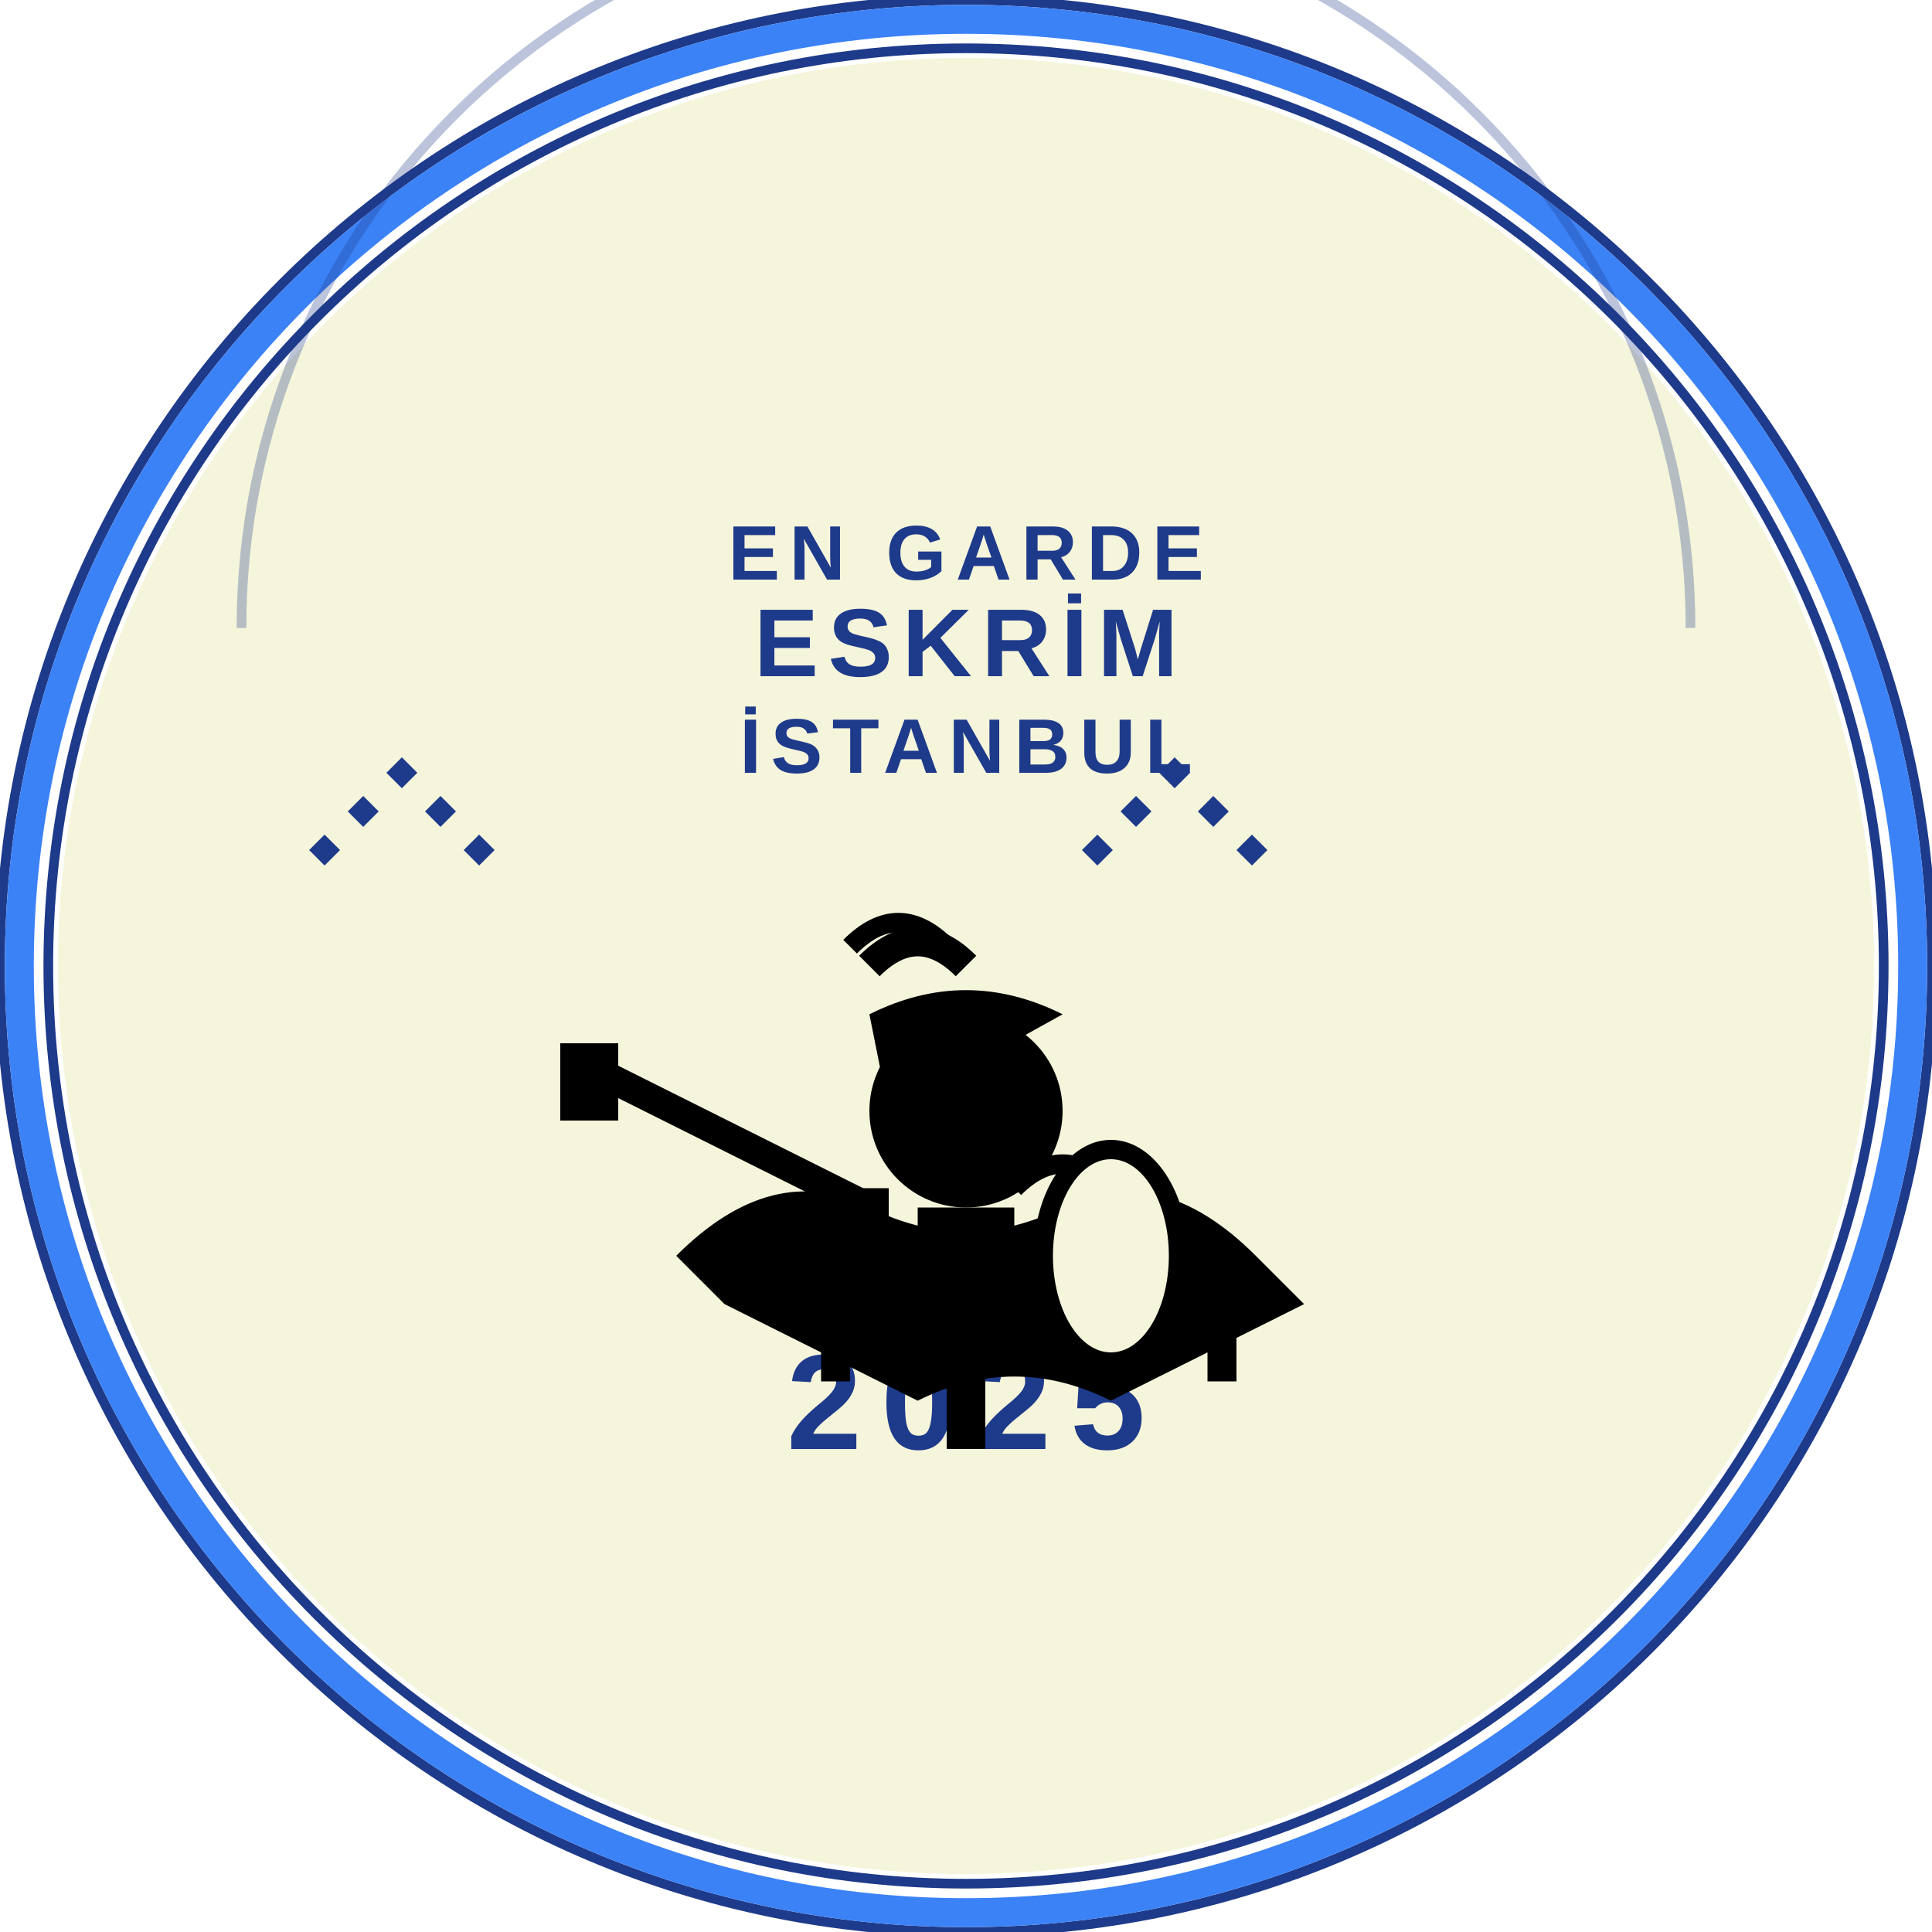
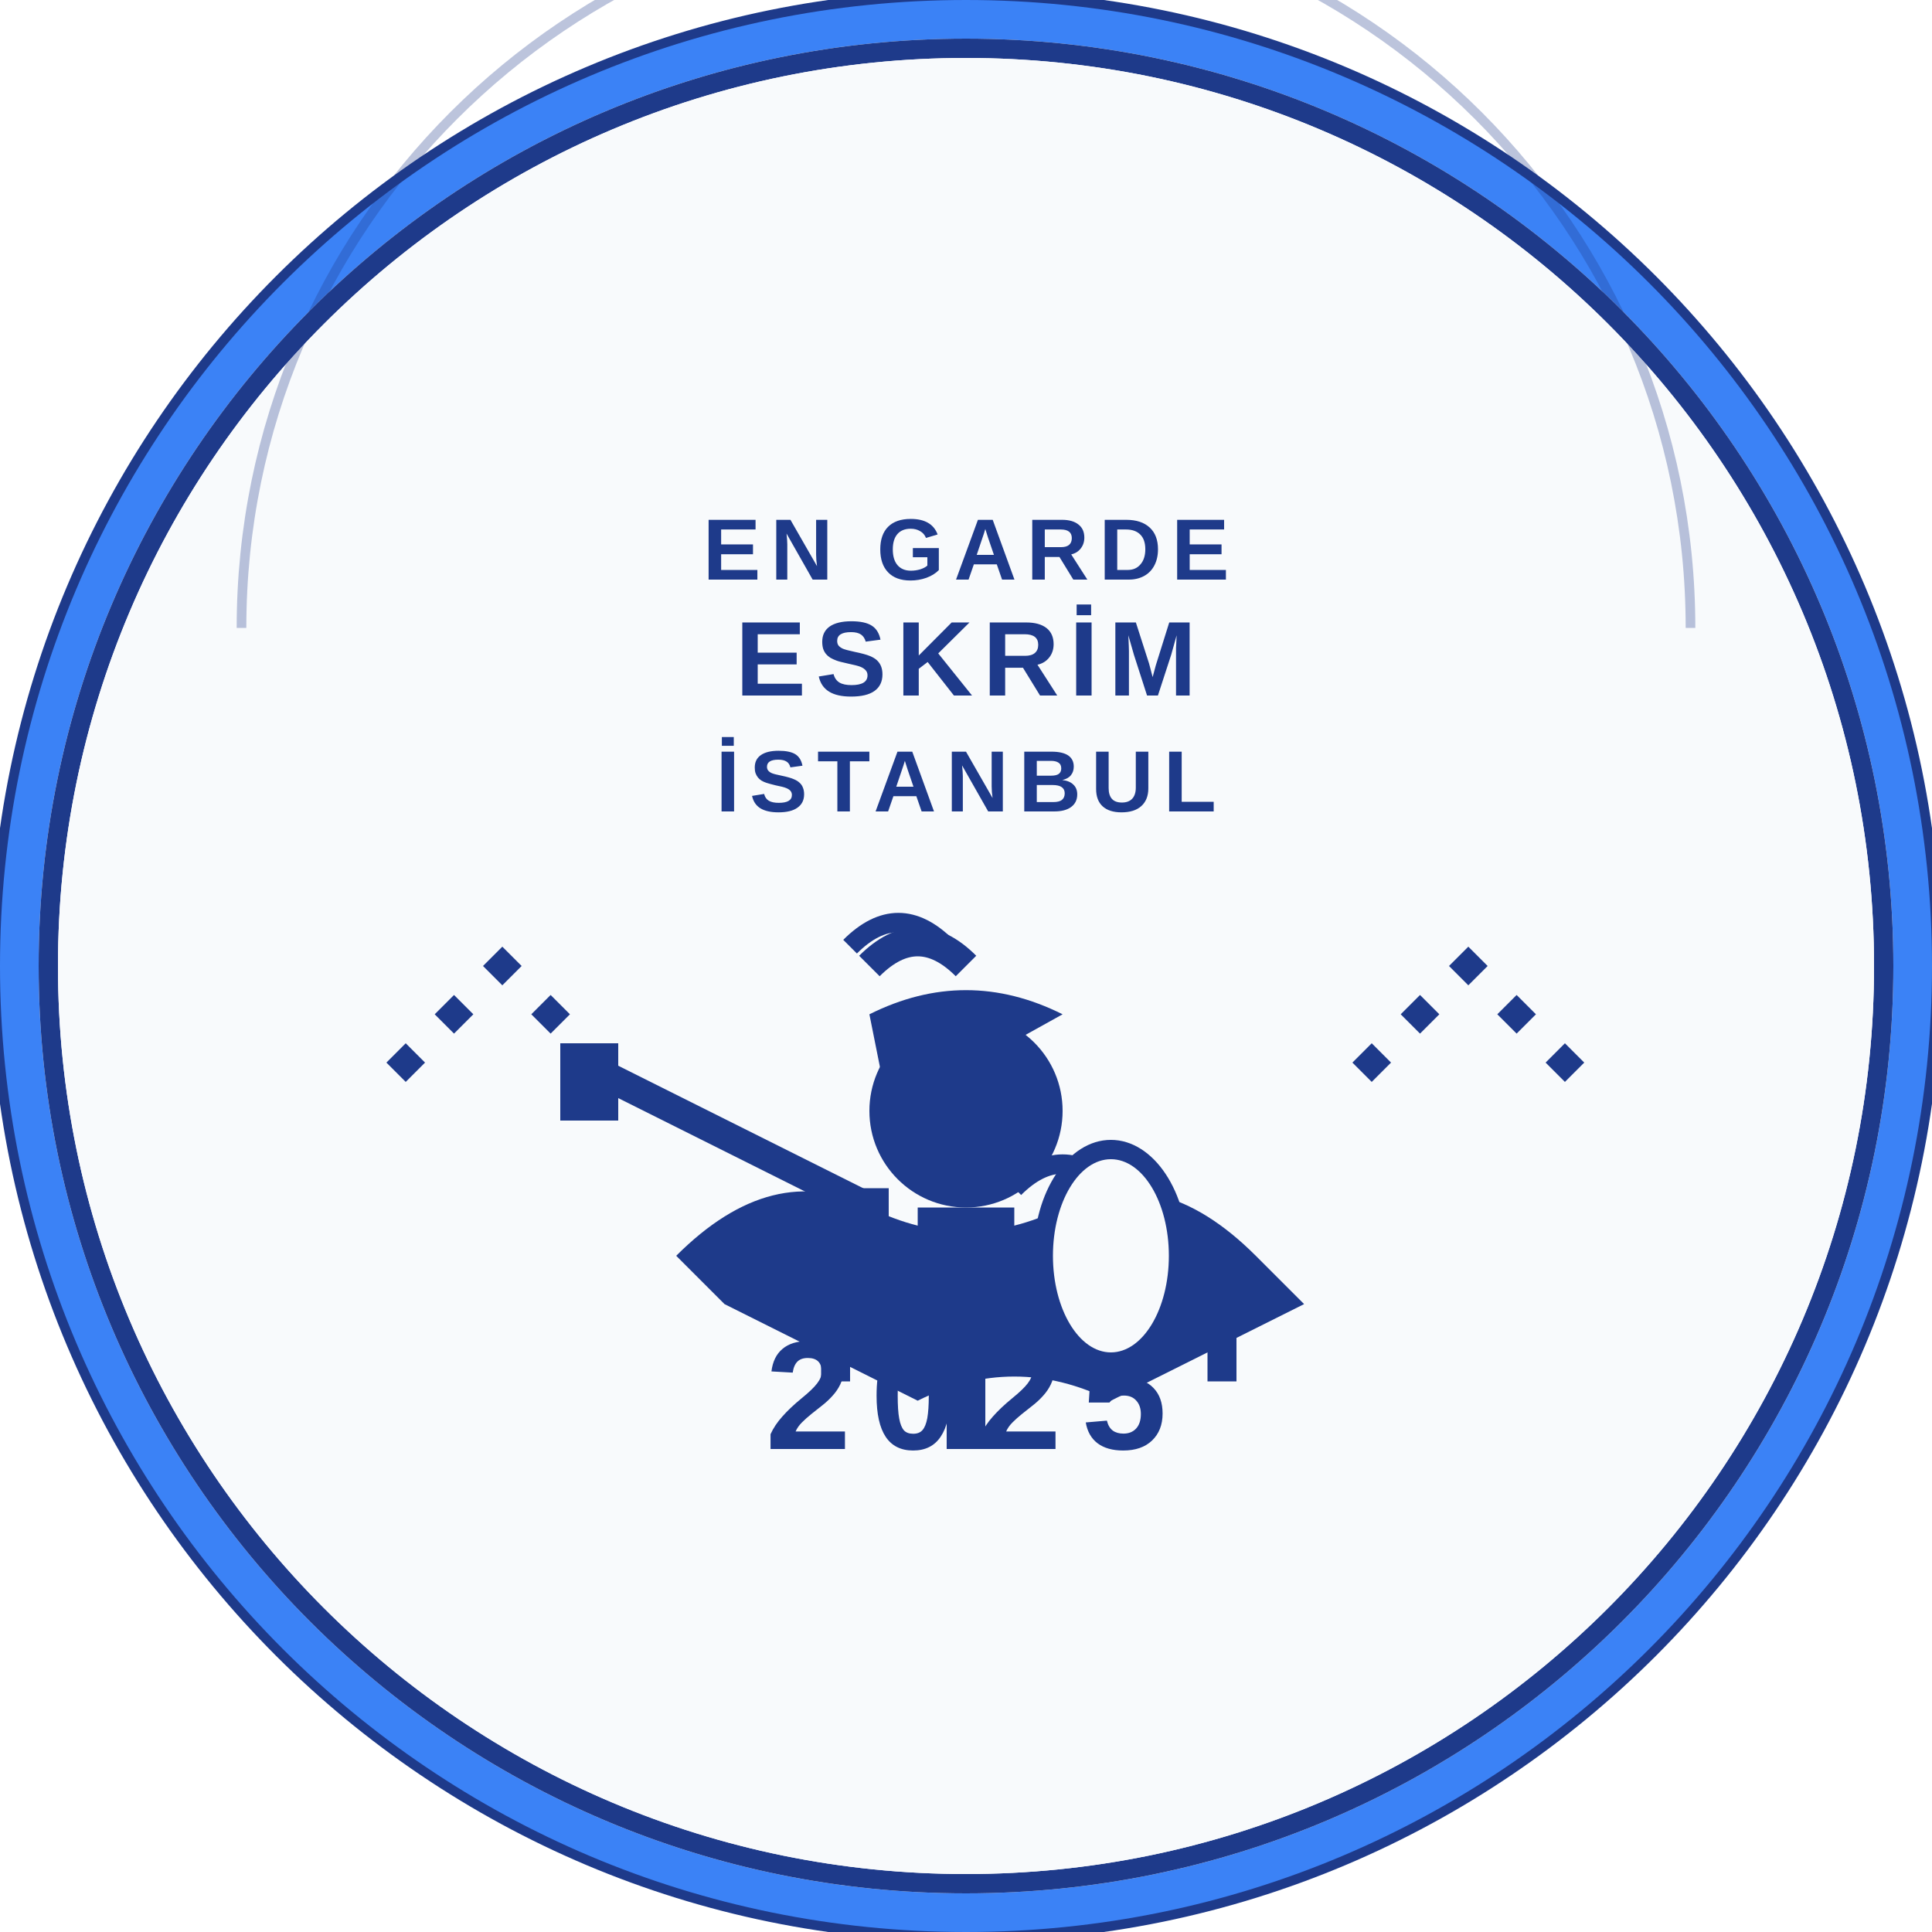
<svg xmlns="http://www.w3.org/2000/svg" width="200" height="200" viewBox="0 0 200 200">
  <defs>
    <clipPath id="circleClip">
      <circle cx="100" cy="100" r="95" />
    </clipPath>
  </defs>
-   <circle cx="100" cy="100" r="100" fill="none" stroke="#1e3a8a" stroke-width="1" />
-   <circle cx="100" cy="100" r="98" fill="none" stroke="#3b82f6" stroke-width="3" />
-   <circle cx="100" cy="100" r="95" fill="none" stroke="#1e3a8a" stroke-width="1" />
-   <circle cx="100" cy="100" r="94" fill="#f5f5dc" />
+   <circle cx="100" cy="100" r="100" fill="none" stroke="#1e3a8a" stroke-width="2" />
+   <circle cx="100" cy="100" r="98" fill="none" stroke="#3b82f6" stroke-width="4" />
+   <circle cx="100" cy="100" r="95" fill="none" stroke="#1e3a8a" stroke-width="2" />
+   <circle cx="100" cy="100" r="94" fill="#f8fafc" />
  <path d="M 25 65 A 45 45 0 0 1 175 65" fill="none" stroke="#1e3a8a" stroke-width="1" opacity="0.3" />
-   <text x="100" y="60" text-anchor="middle" font-family="Arial, sans-serif" font-size="8" font-weight="bold" fill="#1e3a8a" letter-spacing="1">EN GARDE</text>
-   <text x="100" y="70" text-anchor="middle" font-family="Arial, sans-serif" font-size="10" font-weight="bold" fill="#1e3a8a" letter-spacing="1">ESKRİM</text>
-   <text x="100" y="80" text-anchor="middle" font-family="Arial, sans-serif" font-size="8" font-weight="bold" fill="#1e3a8a" letter-spacing="1">İSTANBUL</text>
-   <text x="100" y="150" text-anchor="middle" font-family="Arial, sans-serif" font-size="14" font-weight="bold" fill="#1e3a8a" letter-spacing="2">2025</text>
+   <text x="100" y="60" text-anchor="middle" font-family="Arial, sans-serif" font-size="9" font-weight="bold" fill="#1e3a8a" letter-spacing="1">EN GARDE</text>
+   <text x="100" y="72" text-anchor="middle" font-family="Arial, sans-serif" font-size="11" font-weight="bold" fill="#1e3a8a" letter-spacing="1">ESKRİM</text>
+   <text x="100" y="84" text-anchor="middle" font-family="Arial, sans-serif" font-size="9" font-weight="bold" fill="#1e3a8a" letter-spacing="1">İSTANBUL</text>
+   <text x="100" y="150" text-anchor="middle" font-family="Arial, sans-serif" font-size="16" font-weight="bold" fill="#1e3a8a" letter-spacing="2">2025</text>
  <g fill="#1e3a8a">
-     <polygon points="40,110 42,112 44,110 42,108" transform="scale(0.8)" />
-     <polygon points="45,105 47,107 49,105 47,103" transform="scale(0.8)" />
-     <polygon points="50,100 52,102 54,100 52,98" transform="scale(0.8)" />
-     <polygon points="55,105 57,107 59,105 57,103" transform="scale(0.8)" />
-     <polygon points="60,110 62,112 64,110 62,108" transform="scale(0.8)" />
+     <polygon points="40,110 42,112 44,110 42,108" transform="scale(1)" />
+     <polygon points="45,105 47,107 49,105 47,103" transform="scale(1)" />
+     <polygon points="50,100 52,102 54,100 52,98" transform="scale(1)" />
+     <polygon points="55,105 57,107 59,105 57,103" transform="scale(1)" />
+     <polygon points="60,110 62,112 64,110 62,108" transform="scale(1)" />
  </g>
  <g fill="#1e3a8a">
-     <polygon points="140,110 142,112 144,110 142,108" transform="scale(0.8)" />
-     <polygon points="145,105 147,107 149,105 147,103" transform="scale(0.8)" />
-     <polygon points="150,100 152,102 154,100 152,98" transform="scale(0.8)" />
-     <polygon points="155,105 157,107 159,105 157,103" transform="scale(0.8)" />
-     <polygon points="160,110 162,112 164,110 162,108" transform="scale(0.8)" />
+     <polygon points="140,110 142,112 144,110 142,108" transform="scale(1)" />
+     <polygon points="145,105 147,107 149,105 147,103" transform="scale(1)" />
+     <polygon points="150,100 152,102 154,100 152,98" transform="scale(1)" />
+     <polygon points="155,105 157,107 159,105 157,103" transform="scale(1)" />
+     <polygon points="160,110 162,112 164,110 162,108" transform="scale(1)" />
  </g>
-   <g fill="#000000" clip-path="url(#circleClip)">
-     <path d="M 130 130 Q 120 120 110 125 Q 100 130 90 125 Q 80 120 70 130 L 75 135 Q 85 140 95 145 Q 105 140 115 145 Q 125 140 135 135 Z" fill="#000000" />
-     <rect x="125" y="135" width="3" height="8" fill="#000000" />
-     <rect x="115" y="135" width="3" height="8" fill="#000000" />
-     <rect x="95" y="135" width="3" height="8" fill="#000000" />
-     <rect x="85" y="135" width="3" height="8" fill="#000000" />
-     <path d="M 120 125 Q 115 120 110 125" stroke="#000000" stroke-width="2" fill="none" />
-     <path d="M 115 123 Q 110 118 105 123" stroke="#000000" stroke-width="2" fill="none" />
-     <circle cx="100" cy="115" r="10" fill="#000000" />
-     <path d="M 110 105 Q 100 100 90 105 L 92 115 Q 108 115 Z" fill="#000000" />
-     <path d="M 100 100 Q 95 95 90 100" stroke="#000000" stroke-width="3" fill="none" />
-     <path d="M 98 98 Q 93 93 88 98" stroke="#000000" stroke-width="2" fill="none" />
-     <rect x="95" y="125" width="10" height="15" fill="#000000" />
-     <rect x="90" y="130" width="20" height="4" fill="#000000" />
-     <rect x="98" y="140" width="4" height="10" fill="#000000" />
-     <line x1="90" y1="125" x2="60" y2="110" stroke="#000000" stroke-width="3" />
-     <rect x="58" y="108" width="6" height="8" fill="#000000" />
-     <rect x="88" y="123" width="4" height="6" fill="#000000" />
-     <ellipse cx="115" cy="130" rx="8" ry="12" fill="#000000" />
-     <ellipse cx="115" cy="130" rx="6" ry="10" fill="#f5f5dc" />
+   <g fill="#1e3a8a" clip-path="url(#circleClip)">
+     <path d="M 130 130 Q 120 120 110 125 Q 100 130 90 125 Q 80 120 70 130 L 75 135 Q 85 140 95 145 Q 105 140 115 145 Q 125 140 135 135 Z" fill="#1e3a8a" />
+     <rect x="125" y="135" width="3" height="8" fill="#1e3a8a" />
+     <rect x="115" y="135" width="3" height="8" fill="#1e3a8a" />
+     <rect x="95" y="135" width="3" height="8" fill="#1e3a8a" />
+     <rect x="85" y="135" width="3" height="8" fill="#1e3a8a" />
+     <path d="M 120 125 Q 115 120 110 125" stroke="#1e3a8a" stroke-width="2" fill="none" />
+     <path d="M 115 123 Q 110 118 105 123" stroke="#1e3a8a" stroke-width="2" fill="none" />
+     <circle cx="100" cy="115" r="10" fill="#1e3a8a" />
+     <path d="M 110 105 Q 100 100 90 105 L 92 115 Q 108 115 Z" fill="#1e3a8a" />
+     <path d="M 100 100 Q 95 95 90 100" stroke="#1e3a8a" stroke-width="3" fill="none" />
+     <path d="M 98 98 Q 93 93 88 98" stroke="#1e3a8a" stroke-width="2" fill="none" />
+     <rect x="95" y="125" width="10" height="15" fill="#1e3a8a" />
+     <rect x="90" y="130" width="20" height="4" fill="#1e3a8a" />
+     <rect x="98" y="140" width="4" height="10" fill="#1e3a8a" />
+     <line x1="90" y1="125" x2="60" y2="110" stroke="#1e3a8a" stroke-width="3" />
+     <rect x="58" y="108" width="6" height="8" fill="#1e3a8a" />
+     <rect x="88" y="123" width="4" height="6" fill="#1e3a8a" />
+     <ellipse cx="115" cy="130" rx="8" ry="12" fill="#1e3a8a" />
+     <ellipse cx="115" cy="130" rx="6" ry="10" fill="#f8fafc" />
  </g>
</svg>
